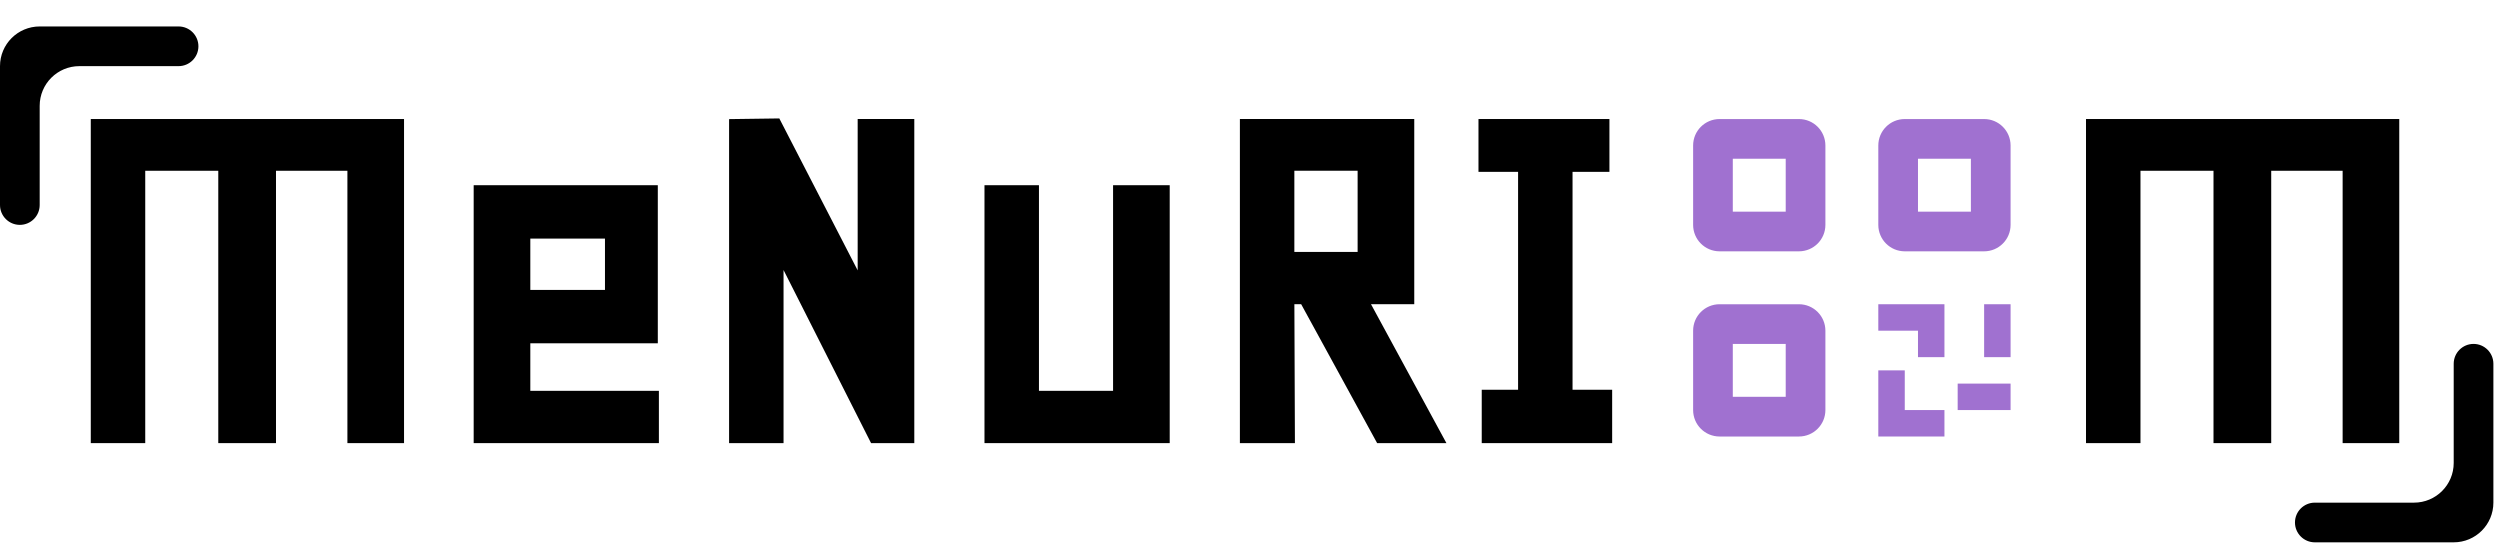
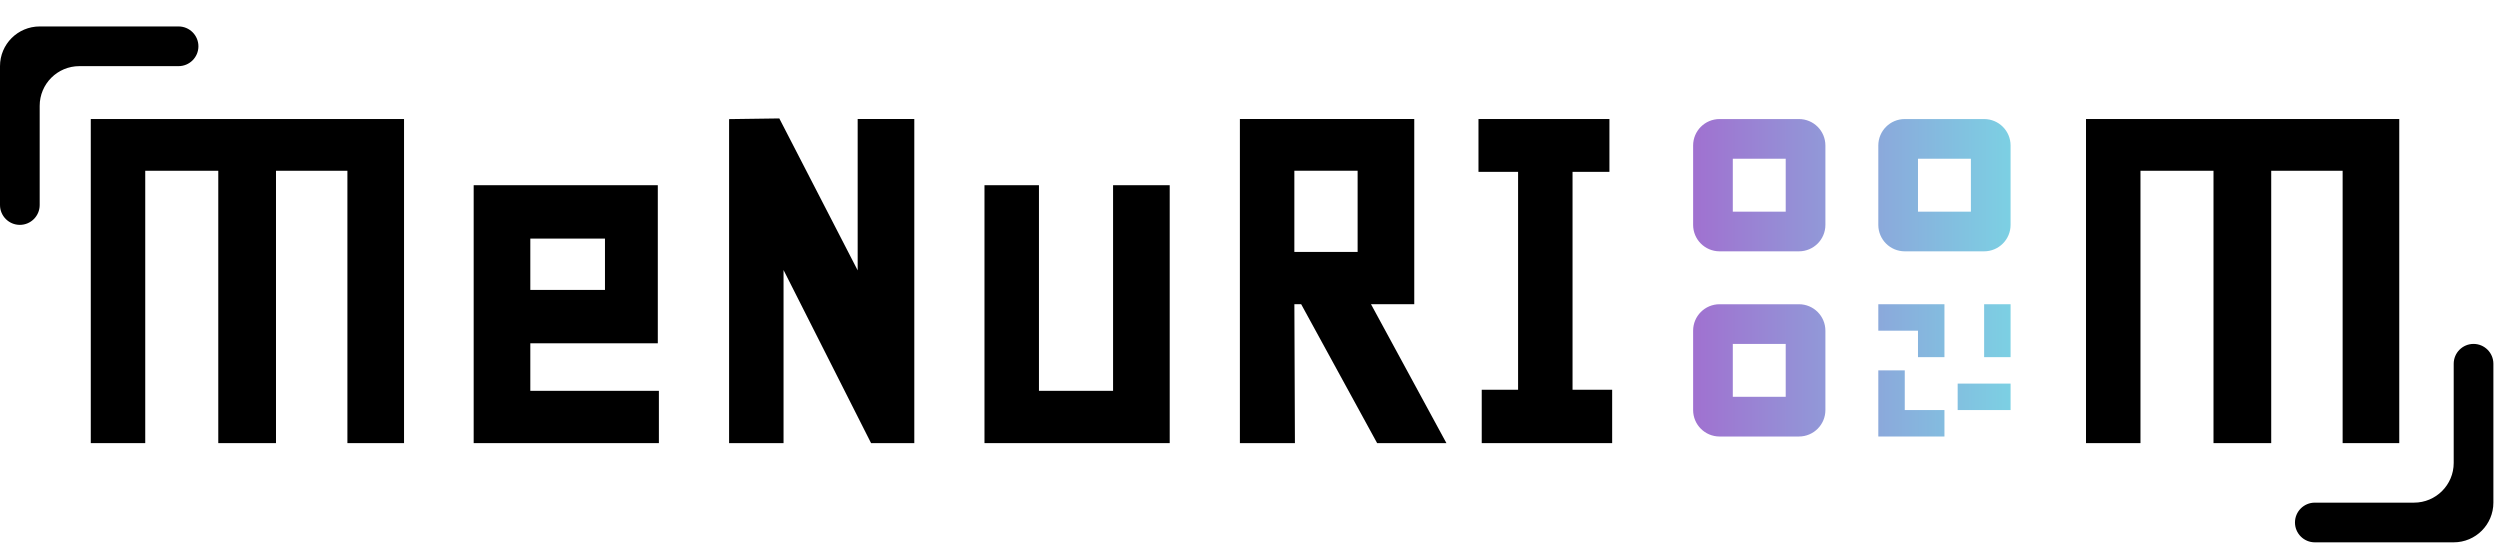
<svg xmlns="http://www.w3.org/2000/svg" width="189" height="42" viewBox="0 0 189 42" fill="none">
  <path d="M20.365 33H17.002V12.41H10.48V33H7.363V9.498H30.045V33H26.764V12.41H20.365V33Z" fill="black" />
  <path d="M39.592 25.453V30.047H49.312V33H36.31V14.502H49.23V25.453H39.592ZM39.592 22.418H46.236V17.537H39.592V22.418Z" fill="black" />
  <path d="M58.613 9.457L55.619 9.498V33H58.736V18.316L66.16 33H68.621V9.498H65.34V22.5L58.613 9.457Z" fill="black" />
  <path d="M87.93 14.502V33H74.927V14.502H78.045V30.047H84.648V14.502H87.93Z" fill="black" />
  <path d="M108.509 33H104.408L98.666 22.5H97.353L97.394 33H94.236V9.498H106.418V22.5H102.808L108.509 33ZM103.136 19.547V12.41H97.353V19.547H103.136Z" fill="black" />
  <path d="M115.267 12.492H112.273V9.498H121.173V12.492H118.384V29.965H121.379V33H112.519V29.965H115.267V12.492Z" fill="black" />
  <path d="M171.204 33H167.841V12.41H161.32V33H158.202V9.498H180.884V33H177.603V12.41H171.204V33Z" fill="black" />
  <path d="M20.365 33H17.002V12.41H10.48V33H7.363V9.498H30.045V33H26.764V12.41H20.365V33Z" stroke="black" />
  <path d="M39.592 25.453V30.047H49.312V33H36.31V14.502H49.23V25.453H39.592ZM39.592 22.418H46.236V17.537H39.592V22.418Z" stroke="black" />
  <path d="M58.613 9.457L55.619 9.498V33H58.736V18.316L66.16 33H68.621V9.498H65.34V22.5L58.613 9.457Z" stroke="black" />
  <path d="M87.93 14.502V33H74.927V14.502H78.045V30.047H84.648V14.502H87.93Z" stroke="black" />
  <path d="M108.509 33H104.408L98.666 22.5H97.353L97.394 33H94.236V9.498H106.418V22.5H102.808L108.509 33ZM103.136 19.547V12.41H97.353V19.547H103.136Z" stroke="black" />
  <path d="M115.267 12.492H112.273V9.498H121.173V12.492H118.384V29.965H121.379V33H112.519V29.965H115.267V12.492Z" stroke="black" />
  <path d="M171.204 33H167.841V12.41H161.32V33H158.202V9.498H180.884V33H177.603V12.41H171.204V33Z" stroke="black" />
-   <path fill-rule="evenodd" clip-rule="evenodd" d="M130 9C128.895 9 128 9.895 128 11V17C128 18.105 128.895 19 130 19H136C137.105 19 138 18.105 138 17V11C138 9.895 137.105 9 136 9H130ZM131 16V12H135V16H131Z" fill="#A071D0" />
-   <path fill-rule="evenodd" clip-rule="evenodd" d="M130 23C128.895 23 128 23.895 128 25V31C128 32.105 128.895 33 130 33H136C137.105 33 138 32.105 138 31V25C138 23.895 137.105 23 136 23H130ZM131 30V26H135V30H131Z" fill="#A071D0" />
-   <path fill-rule="evenodd" clip-rule="evenodd" d="M142 11C142 9.895 142.895 9 144 9H150C151.105 9 152 9.895 152 11V17C152 18.105 151.105 19 150 19H144C142.895 19 142 18.105 142 17V11ZM145 16V12H149V16H145Z" fill="#A071D0" />
-   <path d="M142 23V25H145V27H147V23H142Z" fill="#A071D0" />
-   <path d="M150 23H152V27H150V23Z" fill="#A071D0" />
-   <path d="M142 28V33H147V31H144V28H142Z" fill="#A071D0" />
-   <path d="M152 31V29H148V31H152Z" fill="#A071D0" />
-   <path d="M188.5 38C188.5 39.657 187.157 41 185.5 41L175 41C174.172 41 173.5 40.328 173.5 39.5C173.5 38.672 174.172 38 175 38L182.5 38C184.157 38 185.5 36.657 185.5 35L185.5 27.5C185.5 26.672 186.172 26 187 26C187.828 26 188.5 26.672 188.5 27.5L188.5 38Z" fill="black" />
-   <path d="M1.31134e-07 5C5.87108e-08 3.343 1.343 2 3 2L13.5 2C14.328 2 15 2.672 15 3.5C15 4.328 14.328 5 13.5 5L6 5C4.343 5 3 6.343 3 8L3 15.5C3 16.328 2.328 17 1.5 17C0.672 17 6.26315e-07 16.328 5.90104e-07 15.5L1.31134e-07 5Z" fill="black" />
+   <path fill-rule="evenodd" clip-rule="evenodd" d="M130 9C128.895 9 128 9.895 128 11V17C128 18.105 128.895 19 130 19H136C137.105 19 138 18.105 138 17V11C138 9.895 137.105 9 136 9H130ZM131 16V12H135V16H131Z" fill="url(#paint0_linear_30_7)" />
+   <path fill-rule="evenodd" clip-rule="evenodd" d="M130 23C128.895 23 128 23.895 128 25V31C128 32.105 128.895 33 130 33H136C137.105 33 138 32.105 138 31V25C138 23.895 137.105 23 136 23H130ZM131 30V26H135V30H131Z" fill="url(#paint1_linear_30_7)" />
+   <path fill-rule="evenodd" clip-rule="evenodd" d="M142 11C142 9.895 142.895 9 144 9H150C151.105 9 152 9.895 152 11V17C152 18.105 151.105 19 150 19H144C142.895 19 142 18.105 142 17V11ZM145 16V12H149V16H145Z" fill="url(#paint2_linear_30_7)" />
+   <path d="M142 23V25H145V27H147V23H142Z" fill="url(#paint3_linear_30_7)" />
+   <path d="M150 23H152V27H150V23Z" fill="url(#paint4_linear_30_7)" />
+   <path d="M142 28V33H147V31H144V28H142Z" fill="url(#paint5_linear_30_7)" />
+   <path d="M152 31V29H148V31H152Z" fill="url(#paint6_linear_30_7)" />
+   <path d="M188.5 38C188.5 39.657 187.157 41 185.5 41L175 41C174.172 41 173.5 40.328 173.5 39.5V39.5C173.5 38.672 174.172 38 175 38L182.5 38C184.157 38 185.5 36.657 185.5 35L185.5 27.5C185.5 26.672 186.172 26 187 26V26C187.828 26 188.5 26.672 188.5 27.5L188.5 38Z" fill="black" />
+   <path d="M1.31134e-07 5C5.87108e-08 3.343 1.343 2 3 2L13.5 2C14.328 2 15 2.672 15 3.5V3.5C15 4.328 14.328 5 13.5 5L6 5C4.343 5 3 6.343 3 8L3 15.5C3 16.328 2.328 17 1.5 17V17C0.672 17 6.26315e-07 16.328 5.90104e-07 15.5L1.31134e-07 5Z" fill="black" />
+   <defs>
+     <linearGradient id="paint0_linear_30_7" x1="128" y1="21" x2="152" y2="21" gradientUnits="userSpaceOnUse">
+       <stop stop-color="#A071D0" />
+       <stop offset="1" stop-color="#7CD0E3" />
+     </linearGradient>
+     <linearGradient id="paint1_linear_30_7" x1="128" y1="21" x2="152" y2="21" gradientUnits="userSpaceOnUse">
+       <stop stop-color="#A071D0" />
+       <stop offset="1" stop-color="#7CD0E3" />
+     </linearGradient>
+     <linearGradient id="paint2_linear_30_7" x1="128" y1="21" x2="152" y2="21" gradientUnits="userSpaceOnUse">
+       <stop stop-color="#A071D0" />
+       <stop offset="1" stop-color="#7CD0E3" />
+     </linearGradient>
+     <linearGradient id="paint3_linear_30_7" x1="128" y1="21" x2="152" y2="21" gradientUnits="userSpaceOnUse">
+       <stop stop-color="#A071D0" />
+       <stop offset="1" stop-color="#7CD0E3" />
+     </linearGradient>
+     <linearGradient id="paint4_linear_30_7" x1="128" y1="21" x2="152" y2="21" gradientUnits="userSpaceOnUse">
+       <stop stop-color="#A071D0" />
+       <stop offset="1" stop-color="#7CD0E3" />
+     </linearGradient>
+     <linearGradient id="paint5_linear_30_7" x1="128" y1="21" x2="152" y2="21" gradientUnits="userSpaceOnUse">
+       <stop stop-color="#A071D0" />
+       <stop offset="1" stop-color="#7CD0E3" />
+     </linearGradient>
+     <linearGradient id="paint6_linear_30_7" x1="128" y1="21" x2="152" y2="21" gradientUnits="userSpaceOnUse">
+       <stop stop-color="#A071D0" />
+       <stop offset="1" stop-color="#7CD0E3" />
+     </linearGradient>
+   </defs>
</svg>
